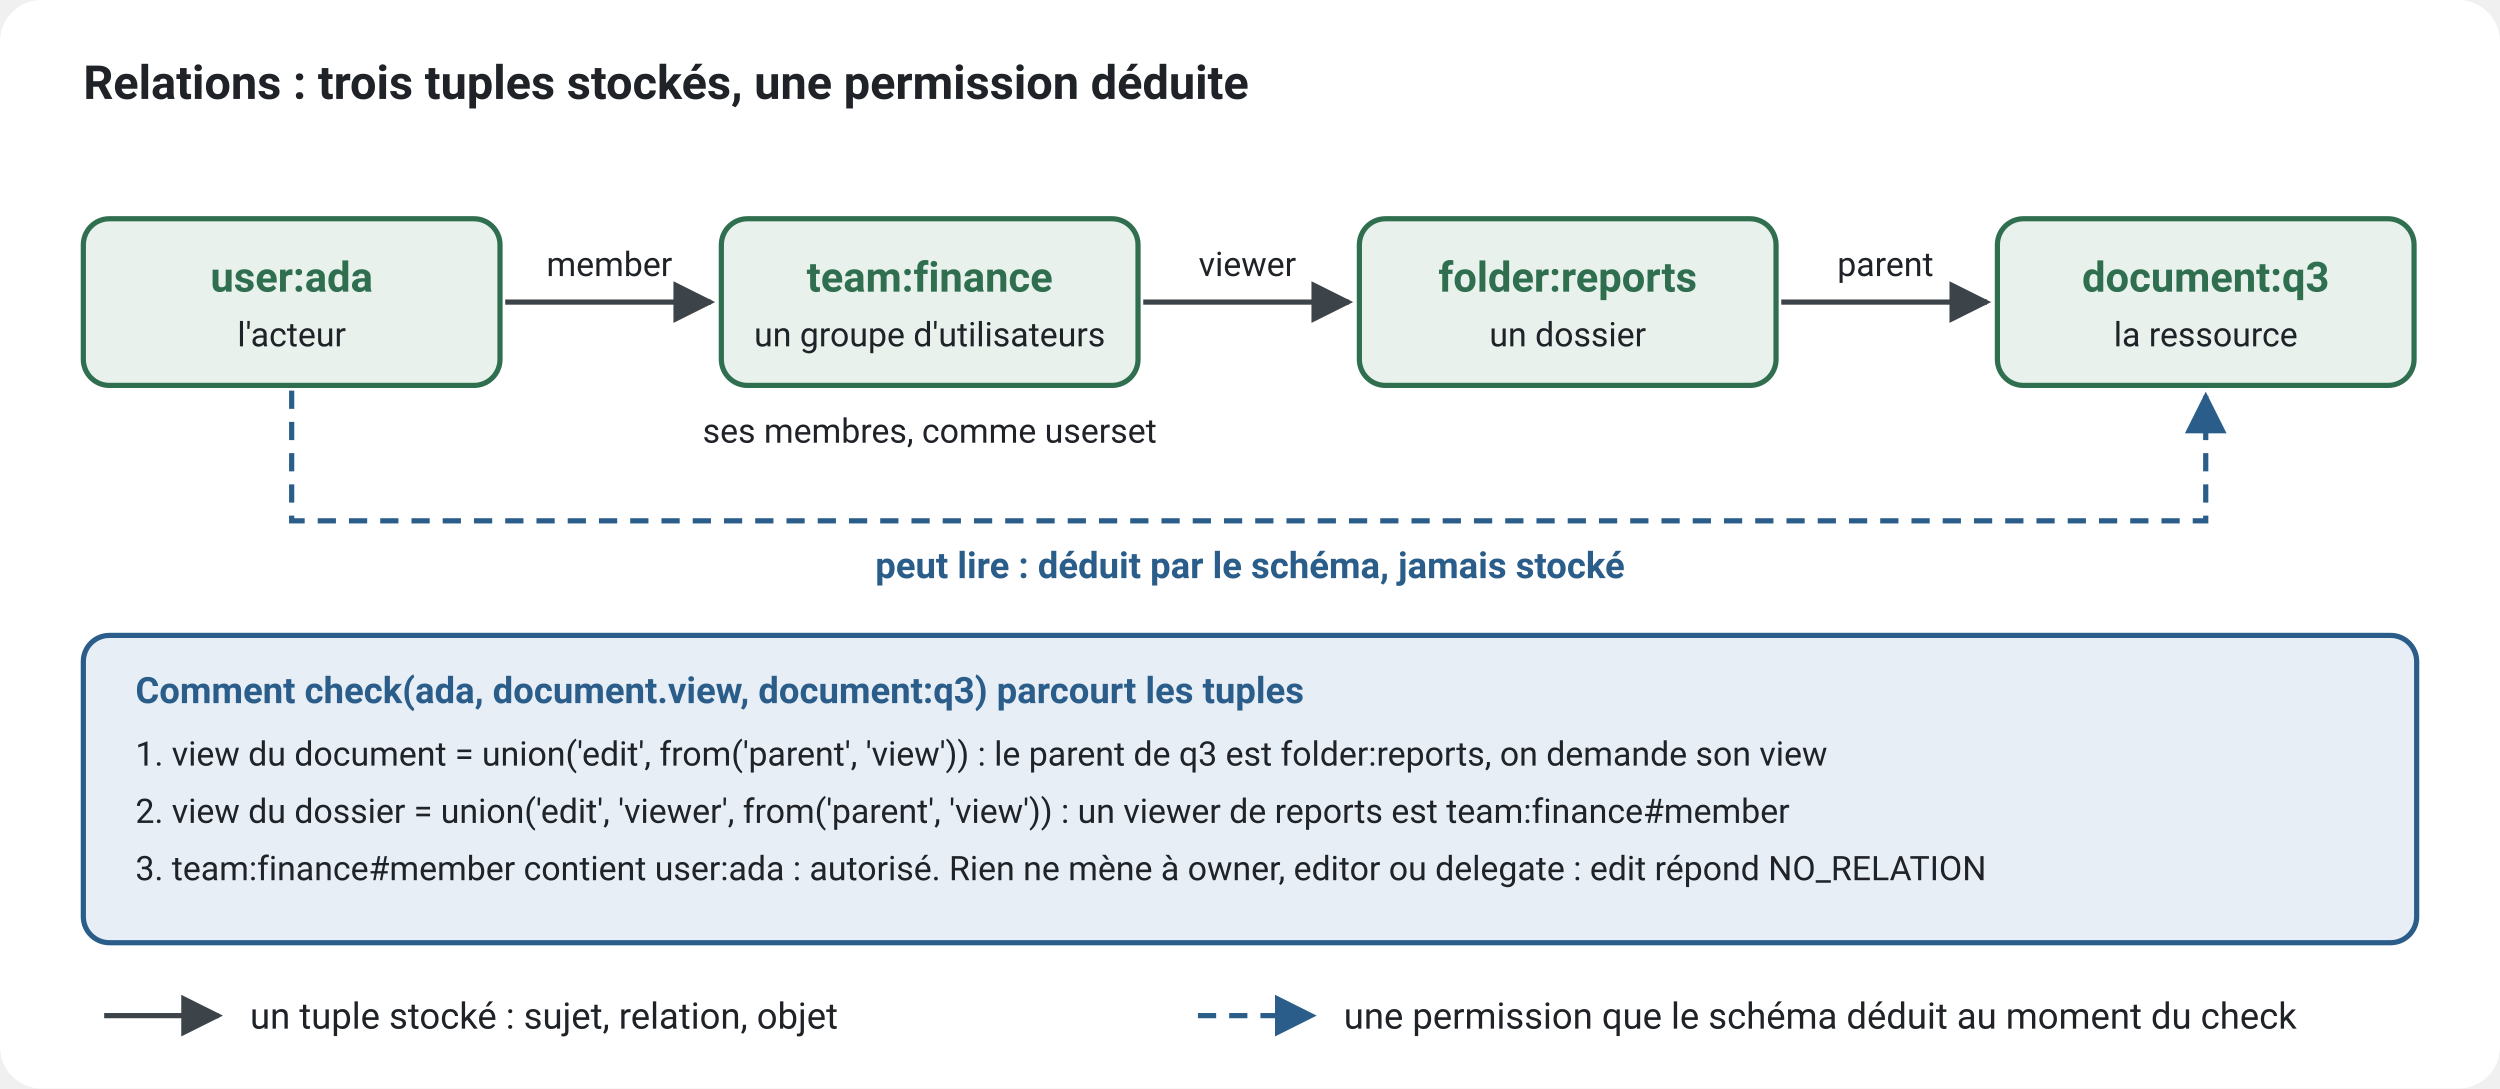
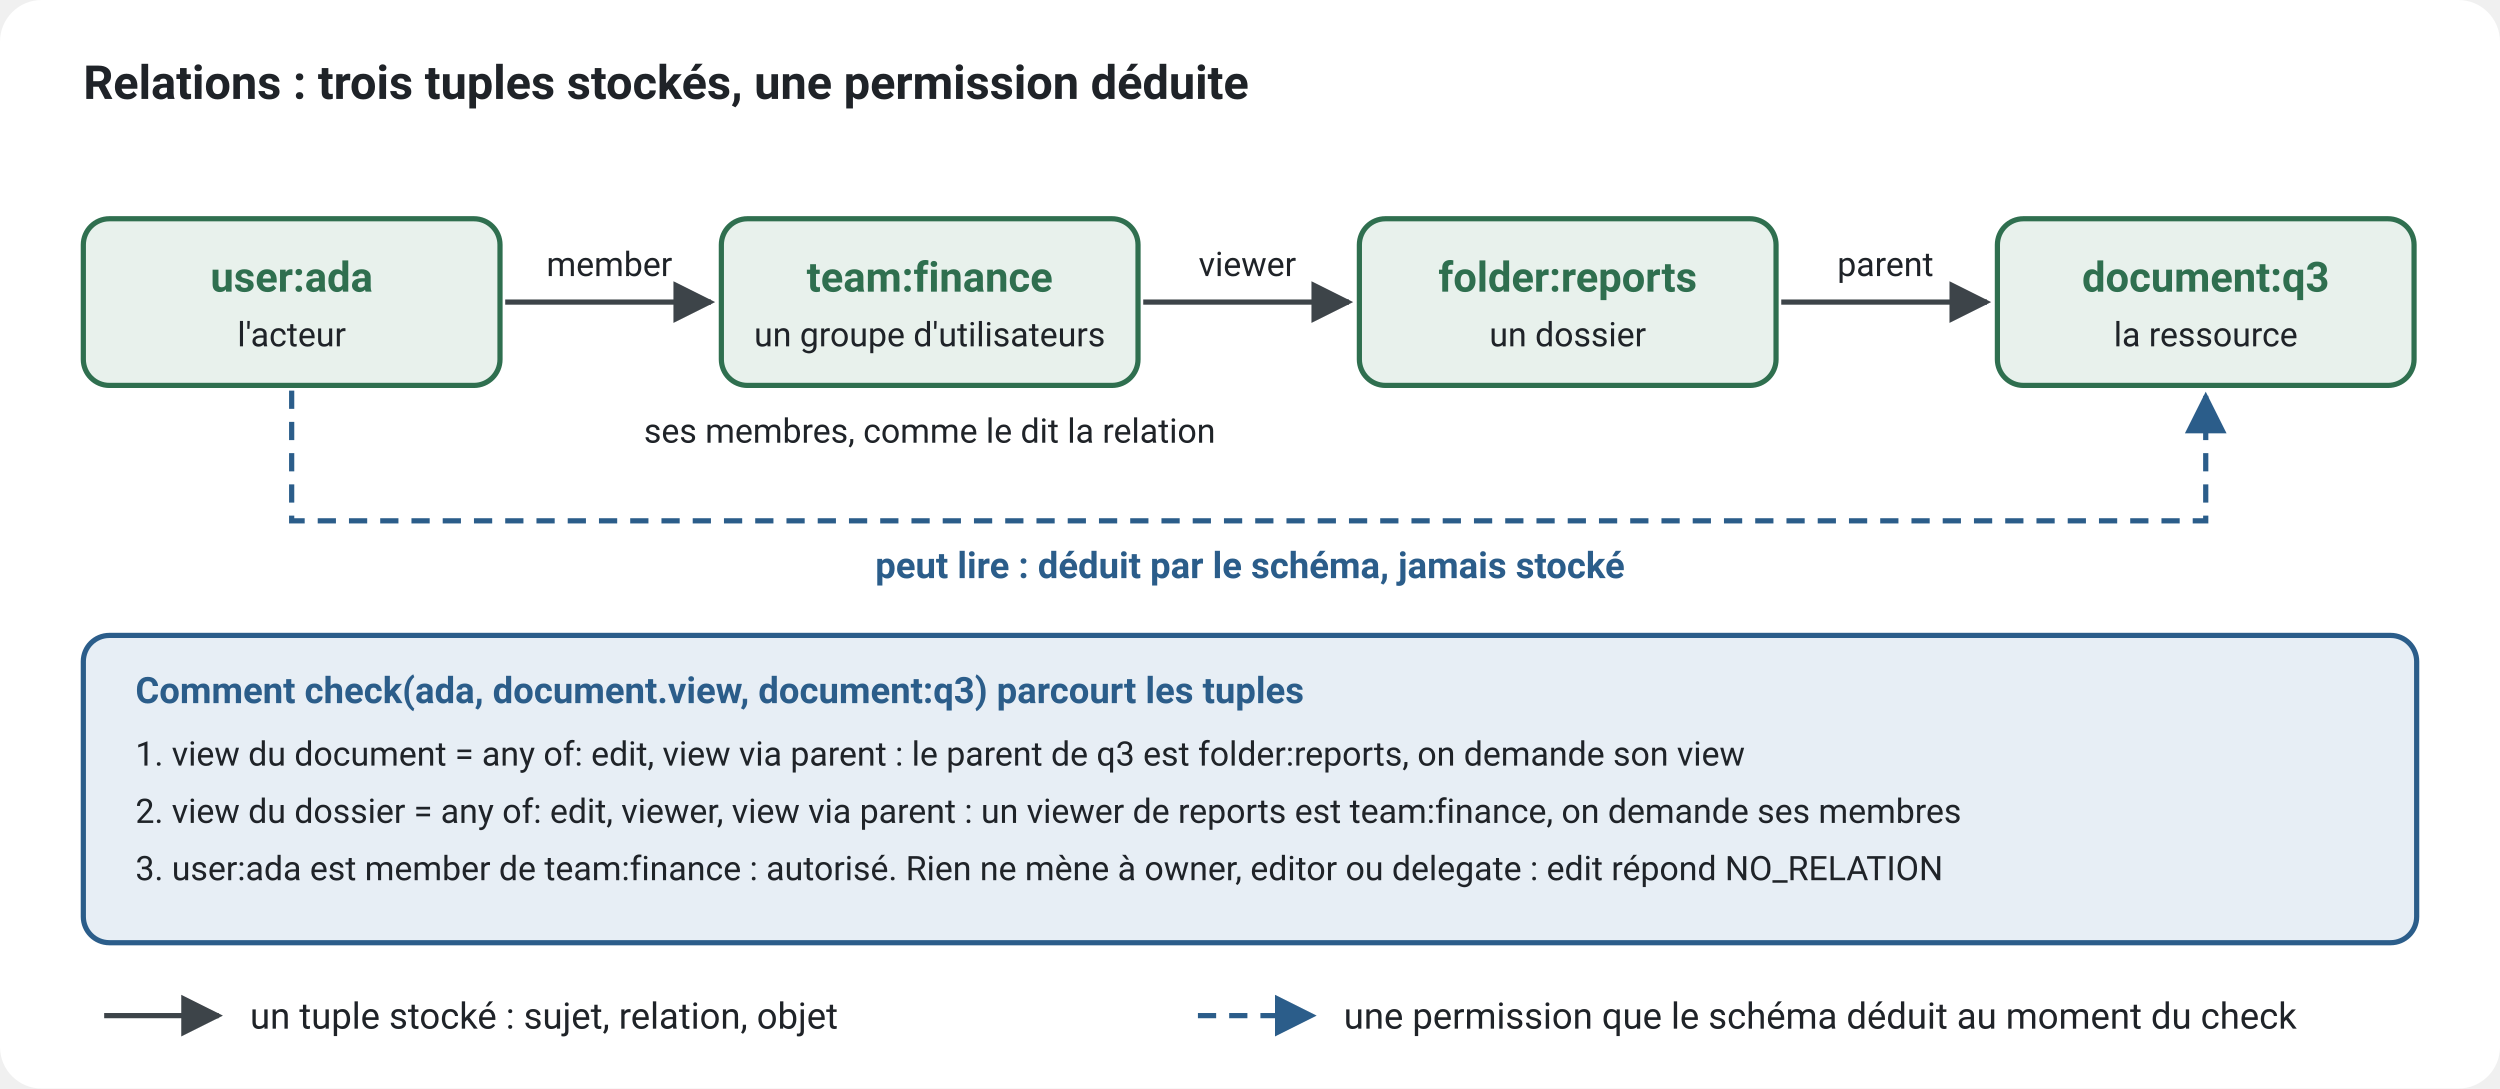
<svg xmlns="http://www.w3.org/2000/svg" viewBox="0 0 960 418" width="960" height="418" role="img" aria-labelledby="title desc" font-family="system-ui, -apple-system, 'Segoe UI', Roboto, sans-serif">
  <defs>
    <marker id="arrow" viewBox="0 0 10 10" refX="9" refY="5" markerWidth="8" markerHeight="8" orient="auto-start-reverse">
      <path d="M0,0 L10,5 L0,10 z" fill="#3d4449" />
    </marker>
    <marker id="arrow-application" viewBox="0 0 10 10" refX="9" refY="5" markerWidth="8" markerHeight="8" orient="auto-start-reverse">
      <path d="M0,0 L10,5 L0,10 z" fill="#2b5d8a" />
    </marker>
  </defs>
  <rect width="960" height="418" rx="16" fill="#ffffff" />
  <text x="32" y="38" font-size="18" font-weight="600" fill="#1f2328">Relations : trois tuples stockés, une permission déduite</text>
  <rect x="32" y="84" width="160" height="64" rx="10" fill="#e8f1ec" stroke="#2f6f4f" stroke-width="2" />
  <text x="112" y="112" font-size="16" font-weight="700" fill="#2f6f4f" text-anchor="middle">user:ada</text>
  <text x="112" y="133" font-size="13" fill="#1f2328" text-anchor="middle">l'acteur</text>
  <rect x="277" y="84" width="160" height="64" rx="10" fill="#e8f1ec" stroke="#2f6f4f" stroke-width="2" />
  <text x="357" y="112" font-size="16" font-weight="700" fill="#2f6f4f" text-anchor="middle">team:finance</text>
  <text x="357" y="133" font-size="13" fill="#1f2328" text-anchor="middle">un groupe d'utilisateurs</text>
  <rect x="522" y="84" width="160" height="64" rx="10" fill="#e8f1ec" stroke="#2f6f4f" stroke-width="2" />
  <text x="602" y="112" font-size="16" font-weight="700" fill="#2f6f4f" text-anchor="middle">folder:reports</text>
  <text x="602" y="133" font-size="13" fill="#1f2328" text-anchor="middle">un dossier</text>
  <rect x="767" y="84" width="160" height="64" rx="10" fill="#e8f1ec" stroke="#2f6f4f" stroke-width="2" />
  <text x="847" y="112" font-size="16" font-weight="700" fill="#2f6f4f" text-anchor="middle">document:q3</text>
  <text x="847" y="133" font-size="13" fill="#1f2328" text-anchor="middle">la ressource</text>
  <line x1="194" y1="116" x2="273" y2="116" stroke="#3d4449" stroke-width="2" marker-end="url(#arrow)" />
  <text x="234" y="106" font-size="13" fill="#1f2328" text-anchor="middle">member</text>
  <line x1="439" y1="116" x2="518" y2="116" stroke="#3d4449" stroke-width="2" marker-end="url(#arrow)" />
  <text x="479" y="106" font-size="13" fill="#1f2328" text-anchor="middle">viewer</text>
  <line x1="684" y1="116" x2="763" y2="116" stroke="#3d4449" stroke-width="2" marker-end="url(#arrow)" />
  <text x="724" y="106" font-size="13" fill="#1f2328" text-anchor="middle">parent</text>
-   <text x="357" y="170" font-size="13" fill="#1f2328" text-anchor="middle">ses membres, comme userset</text>
+   <text x="357" y="170" font-size="13" fill="#1f2328" text-anchor="middle">ses membres, comme le dit la relation</text>
  <path d="M112,150 V200 H847 V152" fill="none" stroke="#2b5d8a" stroke-width="2" stroke-dasharray="7 5" marker-end="url(#arrow-application)" />
  <text x="480" y="222" font-size="14" font-weight="600" fill="#2b5d8a" text-anchor="middle">peut lire : déduit par le schéma, jamais stocké</text>
  <rect x="32" y="244" width="896" height="118" rx="10" fill="#e7eef5" stroke="#2b5d8a" stroke-width="2" />
  <text x="52" y="270" font-size="14" font-weight="600" fill="#2b5d8a">Comment check(ada, document.view, document:q3) parcourt les tuples</text>
-   <text x="52" y="294" font-size="13" fill="#1f2328">1. view du document = union('edit', from('parent', 'view')) : le parent de q3 est folder:reports, on demande son view</text>
-   <text x="52" y="316" font-size="13" fill="#1f2328">2. view du dossier = union('edit', 'viewer', from('parent', 'view')) : un viewer de reports est team:finance#member</text>
-   <text x="52" y="338" font-size="13" fill="#1f2328">3. team:finance#member contient user:ada : autorisé. Rien ne mène à owner, editor ou delegate : edit répond NO_RELATION</text>
+   <text x="52" y="294" font-size="13" fill="#1f2328">1. view du document = any of: edit, view via parent : le parent de q3 est folder:reports, on demande son view</text>
+   <text x="52" y="316" font-size="13" fill="#1f2328">2. view du dossier = any of: edit, viewer, view via parent : un viewer de reports est team:finance, on demande ses membres</text>
+   <text x="52" y="338" font-size="13" fill="#1f2328">3. user:ada est member de team:finance : autorisé. Rien ne mène à owner, editor ou delegate : edit répond NO_RELATION</text>
  <line x1="40" y1="390" x2="84" y2="390" stroke="#3d4449" stroke-width="2" marker-end="url(#arrow)" />
  <text x="96" y="395" font-size="14" fill="#1f2328">un tuple stocké : sujet, relation, objet</text>
  <line x1="460" y1="390" x2="504" y2="390" stroke="#2b5d8a" stroke-width="2" stroke-dasharray="7 5" marker-end="url(#arrow-application)" />
  <text x="516" y="395" font-size="14" fill="#1f2328">une permission que le schéma déduit au moment du check</text>
</svg>
